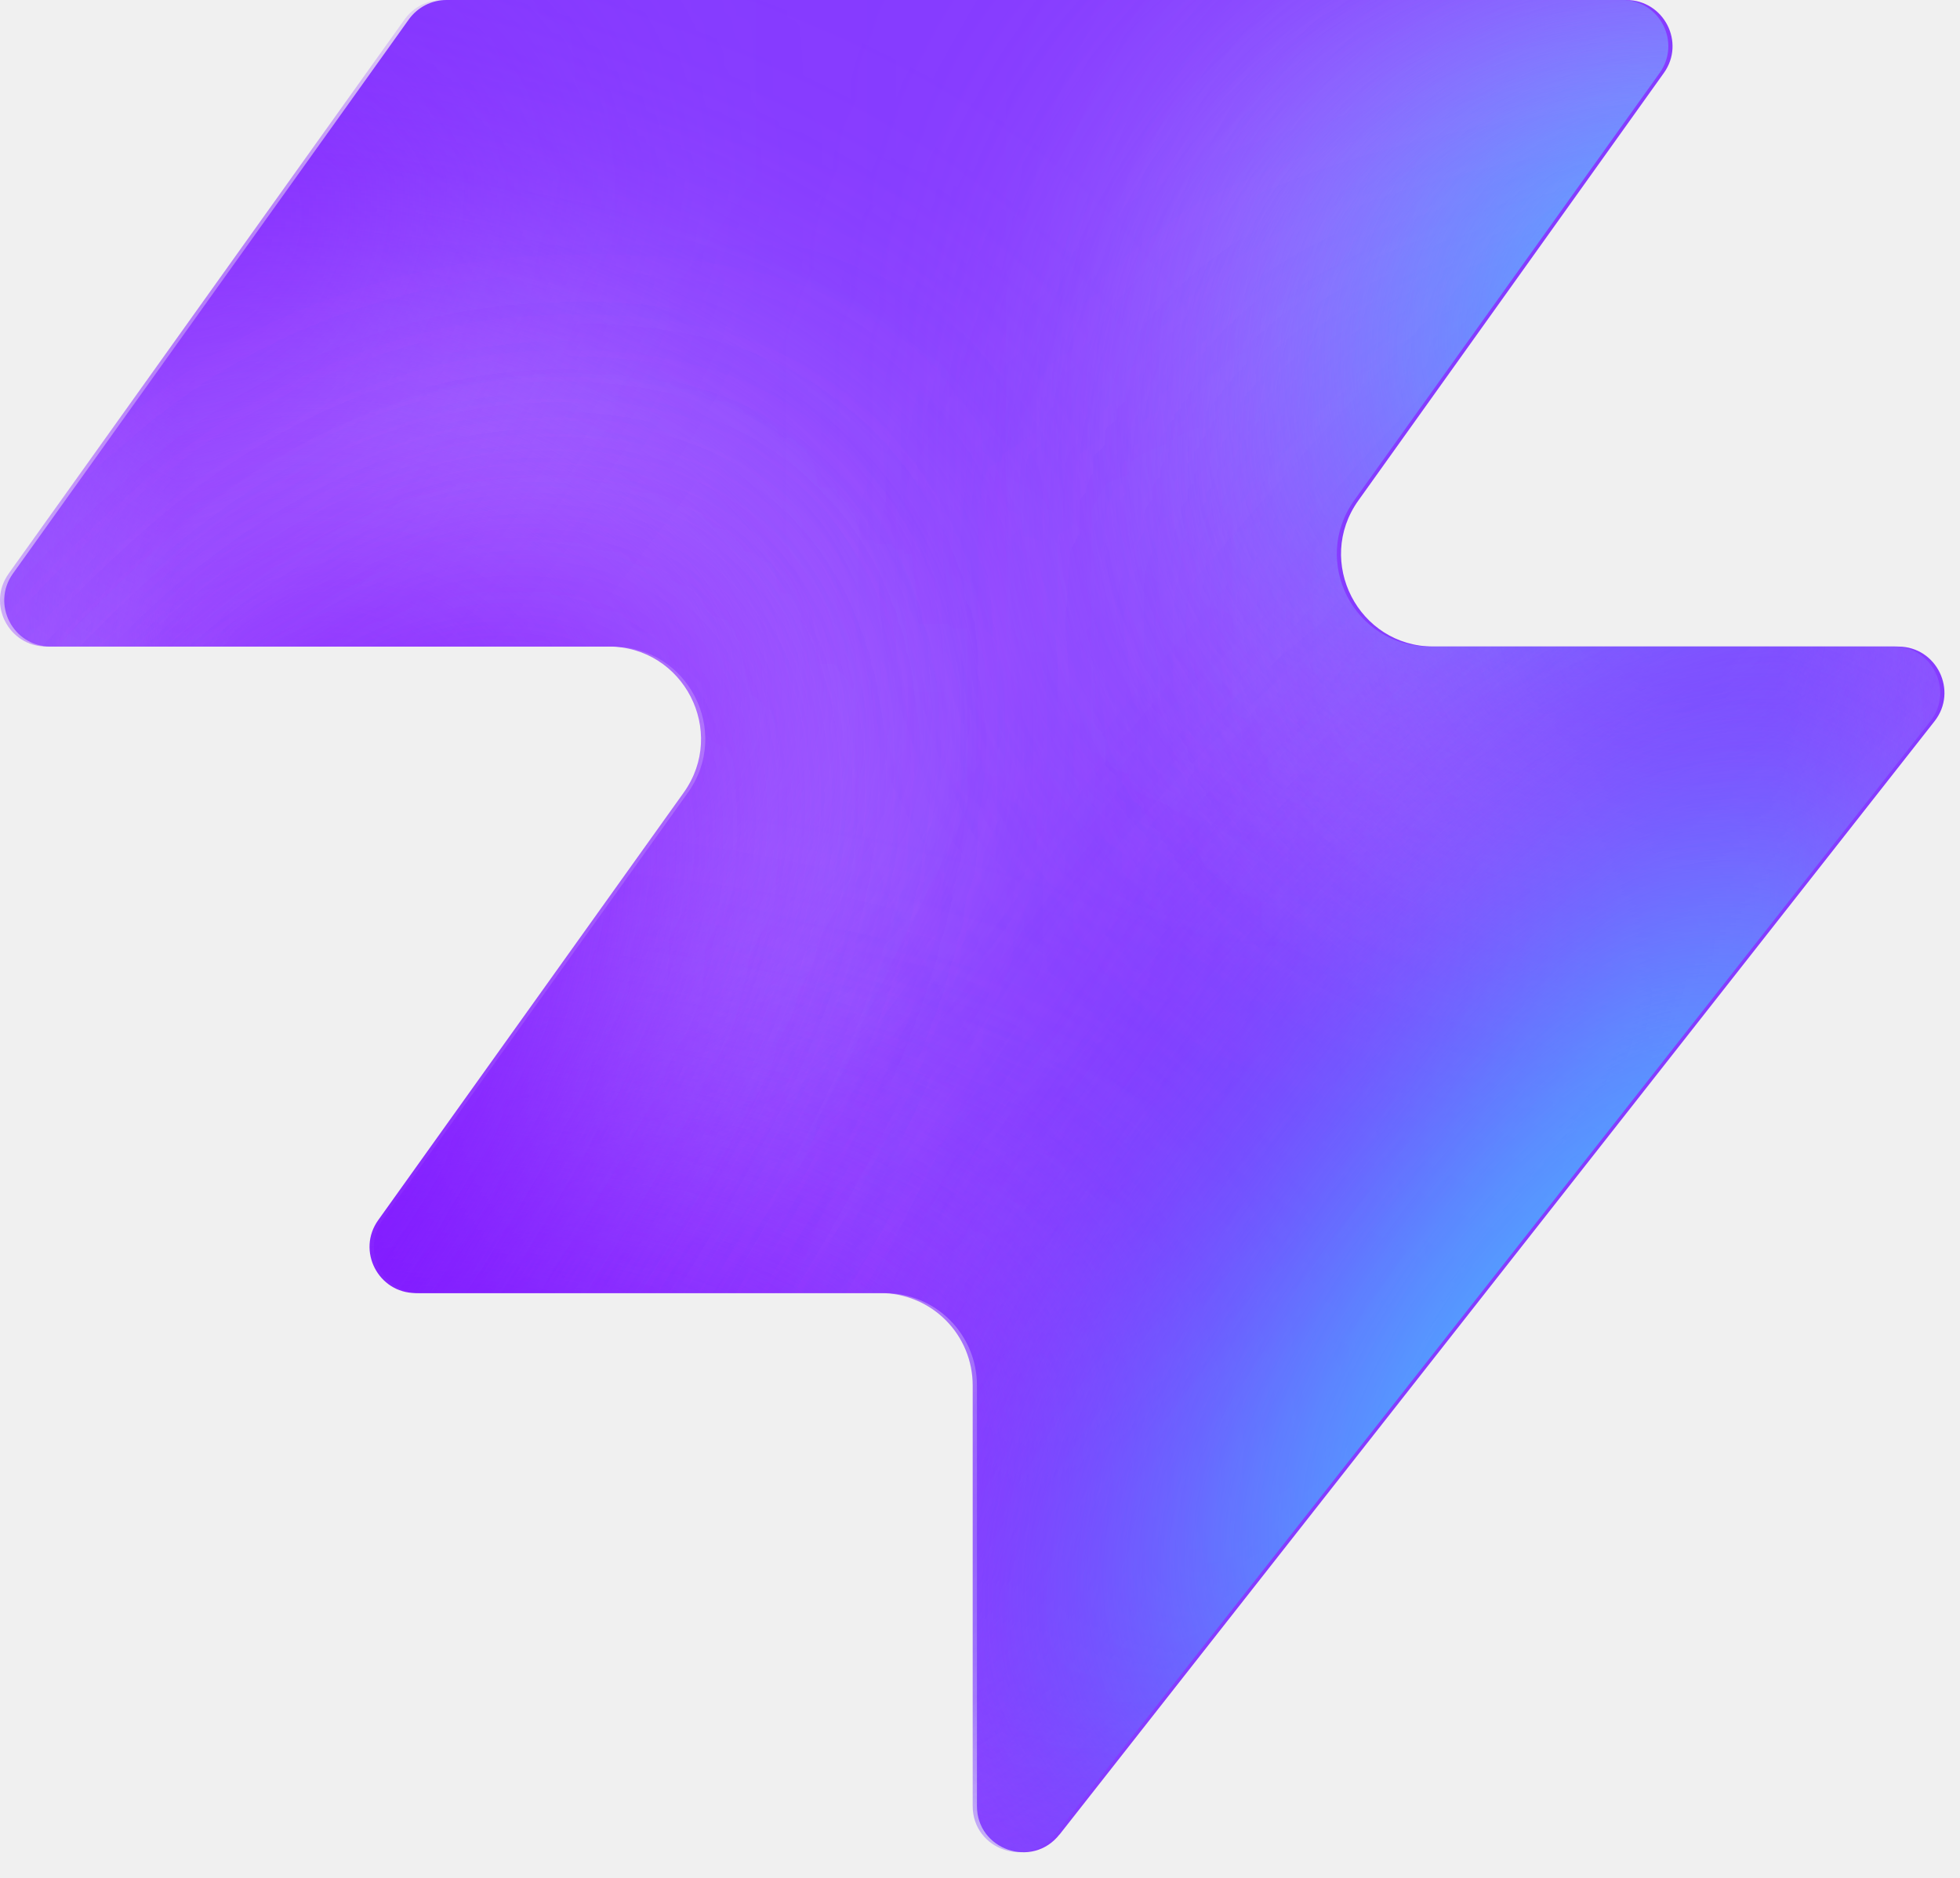
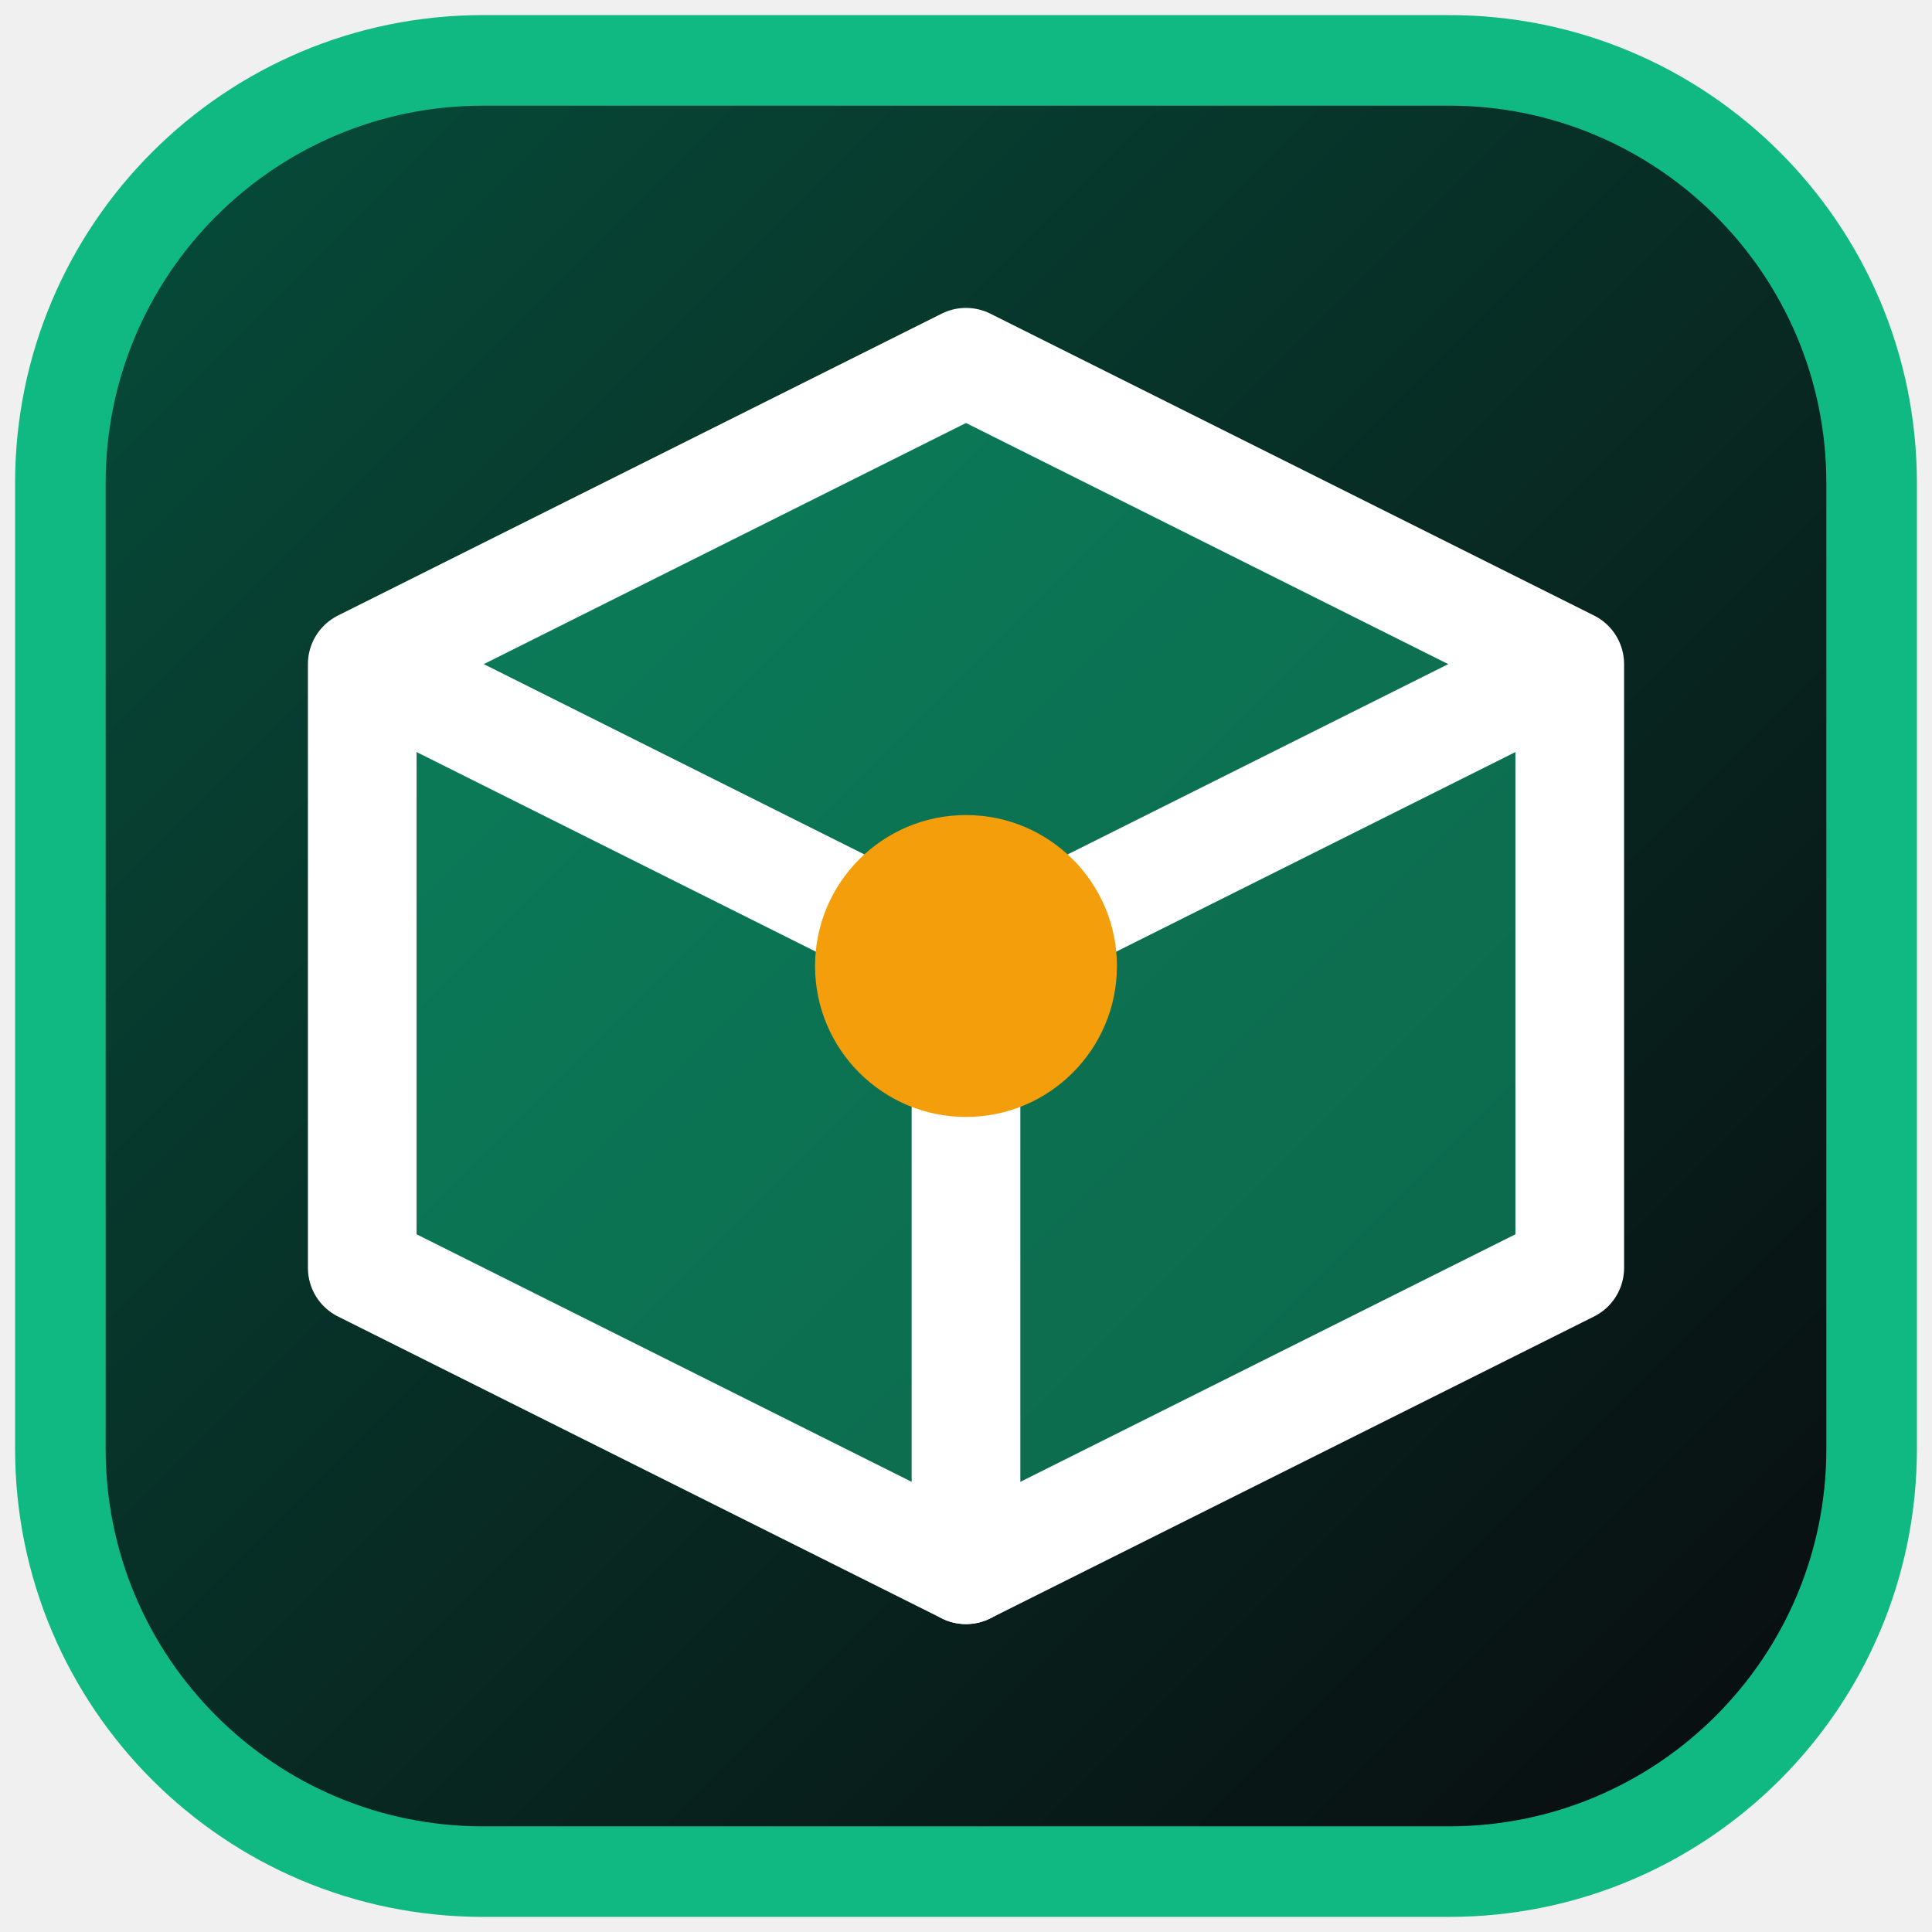
- <svg xmlns="http://www.w3.org/2000/svg" width="48" height="46" fill="none" viewBox="0 0 48 46">
-   <path fill="#863bff" d="M25.946 44.938c-.664.845-2.021.375-2.021-.698V33.937a2.26 2.26 0 0 0-2.262-2.262H10.287c-.92 0-1.456-1.04-.92-1.788l7.48-10.471c1.07-1.497 0-3.578-1.842-3.578H1.237c-.92 0-1.456-1.04-.92-1.788L10.013.474c.214-.297.556-.474.92-.474h28.894c.92 0 1.456 1.04.92 1.788l-7.48 10.471c-1.07 1.498 0 3.579 1.842 3.579h11.377c.943 0 1.473 1.088.89 1.83L25.947 44.94z" style="fill:#863bff;fill:color(display-p3 .525 .23 1);fill-opacity:1" />
-   <mask id="a" width="48" height="46" x="0" y="0" maskUnits="userSpaceOnUse" style="mask-type:alpha">
-     <path fill="#000" d="M25.842 44.938c-.664.844-2.021.375-2.021-.698V33.937a2.26 2.26 0 0 0-2.262-2.262H10.183c-.92 0-1.456-1.04-.92-1.788l7.48-10.471c1.07-1.498 0-3.579-1.842-3.579H1.133c-.92 0-1.456-1.04-.92-1.787L9.91.473c.214-.297.556-.474.92-.474h28.894c.92 0 1.456 1.04.92 1.788l-7.48 10.471c-1.07 1.498 0 3.578 1.842 3.578h11.377c.943 0 1.473 1.088.89 1.832L25.843 44.94z" style="fill:#000;fill-opacity:1" />
-   </mask>
-   <g mask="url(#a)">
-     <g filter="url(#b)">
-       <ellipse cx="5.508" cy="14.704" fill="#ede6ff" rx="5.508" ry="14.704" style="fill:#ede6ff;fill:color(display-p3 .927 .903 1);fill-opacity:1" transform="matrix(.00324 1 1 -.00324 -4.47 31.516)" />
-     </g>
-     <g filter="url(#c)">
-       <ellipse cx="10.399" cy="29.851" fill="#ede6ff" rx="10.399" ry="29.851" style="fill:#ede6ff;fill:color(display-p3 .927 .903 1);fill-opacity:1" transform="matrix(.00324 1 1 -.00324 -39.328 7.883)" />
-     </g>
-     <g filter="url(#d)">
-       <ellipse cx="5.508" cy="30.487" fill="#7e14ff" rx="5.508" ry="30.487" style="fill:#7e14ff;fill:color(display-p3 .492 .077 1);fill-opacity:1" transform="rotate(89.814 -25.913 -14.639)scale(1 -1)" />
-     </g>
-     <g filter="url(#e)">
-       <ellipse cx="5.508" cy="30.599" fill="#7e14ff" rx="5.508" ry="30.599" style="fill:#7e14ff;fill:color(display-p3 .492 .077 1);fill-opacity:1" transform="rotate(89.814 -32.644 -3.334)scale(1 -1)" />
-     </g>
-     <g filter="url(#f)">
-       <ellipse cx="5.508" cy="30.599" fill="#7e14ff" rx="5.508" ry="30.599" style="fill:#7e14ff;fill:color(display-p3 .492 .077 1);fill-opacity:1" transform="matrix(.00324 1 1 -.00324 -34.34 30.47)" />
-     </g>
-     <g filter="url(#g)">
-       <ellipse cx="14.072" cy="22.078" fill="#ede6ff" rx="14.072" ry="22.078" style="fill:#ede6ff;fill:color(display-p3 .927 .903 1);fill-opacity:1" transform="rotate(93.35 24.506 48.493)scale(-1 1)" />
-     </g>
-     <g filter="url(#h)">
-       <ellipse cx="3.47" cy="21.501" fill="#7e14ff" rx="3.47" ry="21.501" style="fill:#7e14ff;fill:color(display-p3 .492 .077 1);fill-opacity:1" transform="rotate(89.009 28.708 47.59)scale(-1 1)" />
-     </g>
-     <g filter="url(#i)">
-       <ellipse cx="3.47" cy="21.501" fill="#7e14ff" rx="3.47" ry="21.501" style="fill:#7e14ff;fill:color(display-p3 .492 .077 1);fill-opacity:1" transform="rotate(89.009 28.708 47.59)scale(-1 1)" />
-     </g>
-     <g filter="url(#j)">
-       <ellipse cx=".387" cy="8.972" fill="#7e14ff" rx="4.407" ry="29.108" style="fill:#7e14ff;fill:color(display-p3 .492 .077 1);fill-opacity:1" transform="rotate(39.51 .387 8.972)" />
-     </g>
-     <g filter="url(#k)">
-       <ellipse cx="47.523" cy="-6.092" fill="#7e14ff" rx="4.407" ry="29.108" style="fill:#7e14ff;fill:color(display-p3 .492 .077 1);fill-opacity:1" transform="rotate(37.892 47.523 -6.092)" />
-     </g>
-     <g filter="url(#l)">
-       <ellipse cx="41.412" cy="6.333" fill="#47bfff" rx="5.971" ry="9.665" style="fill:#47bfff;fill:color(display-p3 .28 .748 1);fill-opacity:1" transform="rotate(37.892 41.412 6.333)" />
-     </g>
-     <g filter="url(#m)">
-       <ellipse cx="-1.879" cy="38.332" fill="#7e14ff" rx="4.407" ry="29.108" style="fill:#7e14ff;fill:color(display-p3 .492 .077 1);fill-opacity:1" transform="rotate(37.892 -1.88 38.332)" />
-     </g>
-     <g filter="url(#n)">
-       <ellipse cx="-1.879" cy="38.332" fill="#7e14ff" rx="4.407" ry="29.108" style="fill:#7e14ff;fill:color(display-p3 .492 .077 1);fill-opacity:1" transform="rotate(37.892 -1.88 38.332)" />
-     </g>
-     <g filter="url(#o)">
-       <ellipse cx="35.651" cy="29.907" fill="#7e14ff" rx="4.407" ry="29.108" style="fill:#7e14ff;fill:color(display-p3 .492 .077 1);fill-opacity:1" transform="rotate(37.892 35.651 29.907)" />
-     </g>
-     <g filter="url(#p)">
-       <ellipse cx="38.418" cy="32.4" fill="#47bfff" rx="5.971" ry="15.297" style="fill:#47bfff;fill:color(display-p3 .28 .748 1);fill-opacity:1" transform="rotate(37.892 38.418 32.4)" />
-     </g>
-   </g>
+ <svg xmlns="http://www.w3.org/2000/svg" width="32" height="32" viewBox="0 0 32 32" fill="none">
  <defs>
-     <filter id="b" width="60.045" height="41.654" x="-19.77" y="16.149" color-interpolation-filters="sRGB" filterUnits="userSpaceOnUse">
-       <feFlood flood-opacity="0" result="BackgroundImageFix" />
-       <feBlend in="SourceGraphic" in2="BackgroundImageFix" result="shape" />
-       <feGaussianBlur result="effect1_foregroundBlur_2002_17158" stdDeviation="7.659" />
-     </filter>
-     <filter id="c" width="90.34" height="51.437" x="-54.613" y="-7.533" color-interpolation-filters="sRGB" filterUnits="userSpaceOnUse">
-       <feFlood flood-opacity="0" result="BackgroundImageFix" />
-       <feBlend in="SourceGraphic" in2="BackgroundImageFix" result="shape" />
-       <feGaussianBlur result="effect1_foregroundBlur_2002_17158" stdDeviation="7.659" />
-     </filter>
-     <filter id="d" width="79.355" height="29.4" x="-49.64" y="2.03" color-interpolation-filters="sRGB" filterUnits="userSpaceOnUse">
-       <feFlood flood-opacity="0" result="BackgroundImageFix" />
-       <feBlend in="SourceGraphic" in2="BackgroundImageFix" result="shape" />
-       <feGaussianBlur result="effect1_foregroundBlur_2002_17158" stdDeviation="4.596" />
-     </filter>
-     <filter id="e" width="79.579" height="29.4" x="-45.045" y="20.029" color-interpolation-filters="sRGB" filterUnits="userSpaceOnUse">
-       <feFlood flood-opacity="0" result="BackgroundImageFix" />
-       <feBlend in="SourceGraphic" in2="BackgroundImageFix" result="shape" />
-       <feGaussianBlur result="effect1_foregroundBlur_2002_17158" stdDeviation="4.596" />
-     </filter>
-     <filter id="f" width="79.579" height="29.4" x="-43.513" y="21.178" color-interpolation-filters="sRGB" filterUnits="userSpaceOnUse">
-       <feFlood flood-opacity="0" result="BackgroundImageFix" />
-       <feBlend in="SourceGraphic" in2="BackgroundImageFix" result="shape" />
-       <feGaussianBlur result="effect1_foregroundBlur_2002_17158" stdDeviation="4.596" />
-     </filter>
-     <filter id="g" width="74.749" height="58.852" x="15.756" y="-17.901" color-interpolation-filters="sRGB" filterUnits="userSpaceOnUse">
-       <feFlood flood-opacity="0" result="BackgroundImageFix" />
-       <feBlend in="SourceGraphic" in2="BackgroundImageFix" result="shape" />
-       <feGaussianBlur result="effect1_foregroundBlur_2002_17158" stdDeviation="7.659" />
-     </filter>
-     <filter id="h" width="61.377" height="25.362" x="23.548" y="2.284" color-interpolation-filters="sRGB" filterUnits="userSpaceOnUse">
-       <feFlood flood-opacity="0" result="BackgroundImageFix" />
-       <feBlend in="SourceGraphic" in2="BackgroundImageFix" result="shape" />
-       <feGaussianBlur result="effect1_foregroundBlur_2002_17158" stdDeviation="4.596" />
-     </filter>
-     <filter id="i" width="61.377" height="25.362" x="23.548" y="2.284" color-interpolation-filters="sRGB" filterUnits="userSpaceOnUse">
-       <feFlood flood-opacity="0" result="BackgroundImageFix" />
-       <feBlend in="SourceGraphic" in2="BackgroundImageFix" result="shape" />
-       <feGaussianBlur result="effect1_foregroundBlur_2002_17158" stdDeviation="4.596" />
-     </filter>
-     <filter id="j" width="56.045" height="63.649" x="-27.636" y="-22.853" color-interpolation-filters="sRGB" filterUnits="userSpaceOnUse">
-       <feFlood flood-opacity="0" result="BackgroundImageFix" />
-       <feBlend in="SourceGraphic" in2="BackgroundImageFix" result="shape" />
-       <feGaussianBlur result="effect1_foregroundBlur_2002_17158" stdDeviation="4.596" />
-     </filter>
-     <filter id="k" width="54.814" height="64.646" x="20.116" y="-38.415" color-interpolation-filters="sRGB" filterUnits="userSpaceOnUse">
-       <feFlood flood-opacity="0" result="BackgroundImageFix" />
-       <feBlend in="SourceGraphic" in2="BackgroundImageFix" result="shape" />
-       <feGaussianBlur result="effect1_foregroundBlur_2002_17158" stdDeviation="4.596" />
-     </filter>
-     <filter id="l" width="33.541" height="35.313" x="24.641" y="-11.323" color-interpolation-filters="sRGB" filterUnits="userSpaceOnUse">
-       <feFlood flood-opacity="0" result="BackgroundImageFix" />
-       <feBlend in="SourceGraphic" in2="BackgroundImageFix" result="shape" />
-       <feGaussianBlur result="effect1_foregroundBlur_2002_17158" stdDeviation="4.596" />
-     </filter>
-     <filter id="m" width="54.814" height="64.646" x="-29.286" y="6.009" color-interpolation-filters="sRGB" filterUnits="userSpaceOnUse">
-       <feFlood flood-opacity="0" result="BackgroundImageFix" />
-       <feBlend in="SourceGraphic" in2="BackgroundImageFix" result="shape" />
-       <feGaussianBlur result="effect1_foregroundBlur_2002_17158" stdDeviation="4.596" />
-     </filter>
-     <filter id="n" width="54.814" height="64.646" x="-29.286" y="6.009" color-interpolation-filters="sRGB" filterUnits="userSpaceOnUse">
-       <feFlood flood-opacity="0" result="BackgroundImageFix" />
-       <feBlend in="SourceGraphic" in2="BackgroundImageFix" result="shape" />
-       <feGaussianBlur result="effect1_foregroundBlur_2002_17158" stdDeviation="4.596" />
-     </filter>
-     <filter id="o" width="54.814" height="64.646" x="8.244" y="-2.416" color-interpolation-filters="sRGB" filterUnits="userSpaceOnUse">
-       <feFlood flood-opacity="0" result="BackgroundImageFix" />
-       <feBlend in="SourceGraphic" in2="BackgroundImageFix" result="shape" />
-       <feGaussianBlur result="effect1_foregroundBlur_2002_17158" stdDeviation="4.596" />
-     </filter>
-     <filter id="p" width="39.409" height="43.623" x="18.713" y="10.588" color-interpolation-filters="sRGB" filterUnits="userSpaceOnUse">
-       <feFlood flood-opacity="0" result="BackgroundImageFix" />
-       <feBlend in="SourceGraphic" in2="BackgroundImageFix" result="shape" />
-       <feGaussianBlur result="effect1_foregroundBlur_2002_17158" stdDeviation="4.596" />
-     </filter>
+     <linearGradient id="bgGrad" x1="0%" y1="0%" x2="100%" y2="100%">
+       <stop offset="0%" stop-color="#064e3b" />
+       <stop offset="100%" stop-color="#090a0d" />
+     </linearGradient>
  </defs>
+   <rect x="1" y="1" width="30" height="30" rx="7" fill="url(#bgGrad)" stroke="#10b981" stroke-width="1.5" />
+   <path d="M16 6L6 11V21L16 26L26 21V11L16 6Z" stroke="#ffffff" stroke-width="1.8" stroke-linejoin="round" fill="#10b981" fill-opacity="0.5" />
+   <path d="M16 26V16" stroke="#ffffff" stroke-width="1.8" stroke-linecap="round" />
+   <path d="M26 11L16 16L6 11" stroke="#ffffff" stroke-width="1.8" stroke-linejoin="round" />
+   <circle cx="16" cy="16" r="2.5" fill="#f59e0b" />
</svg>
